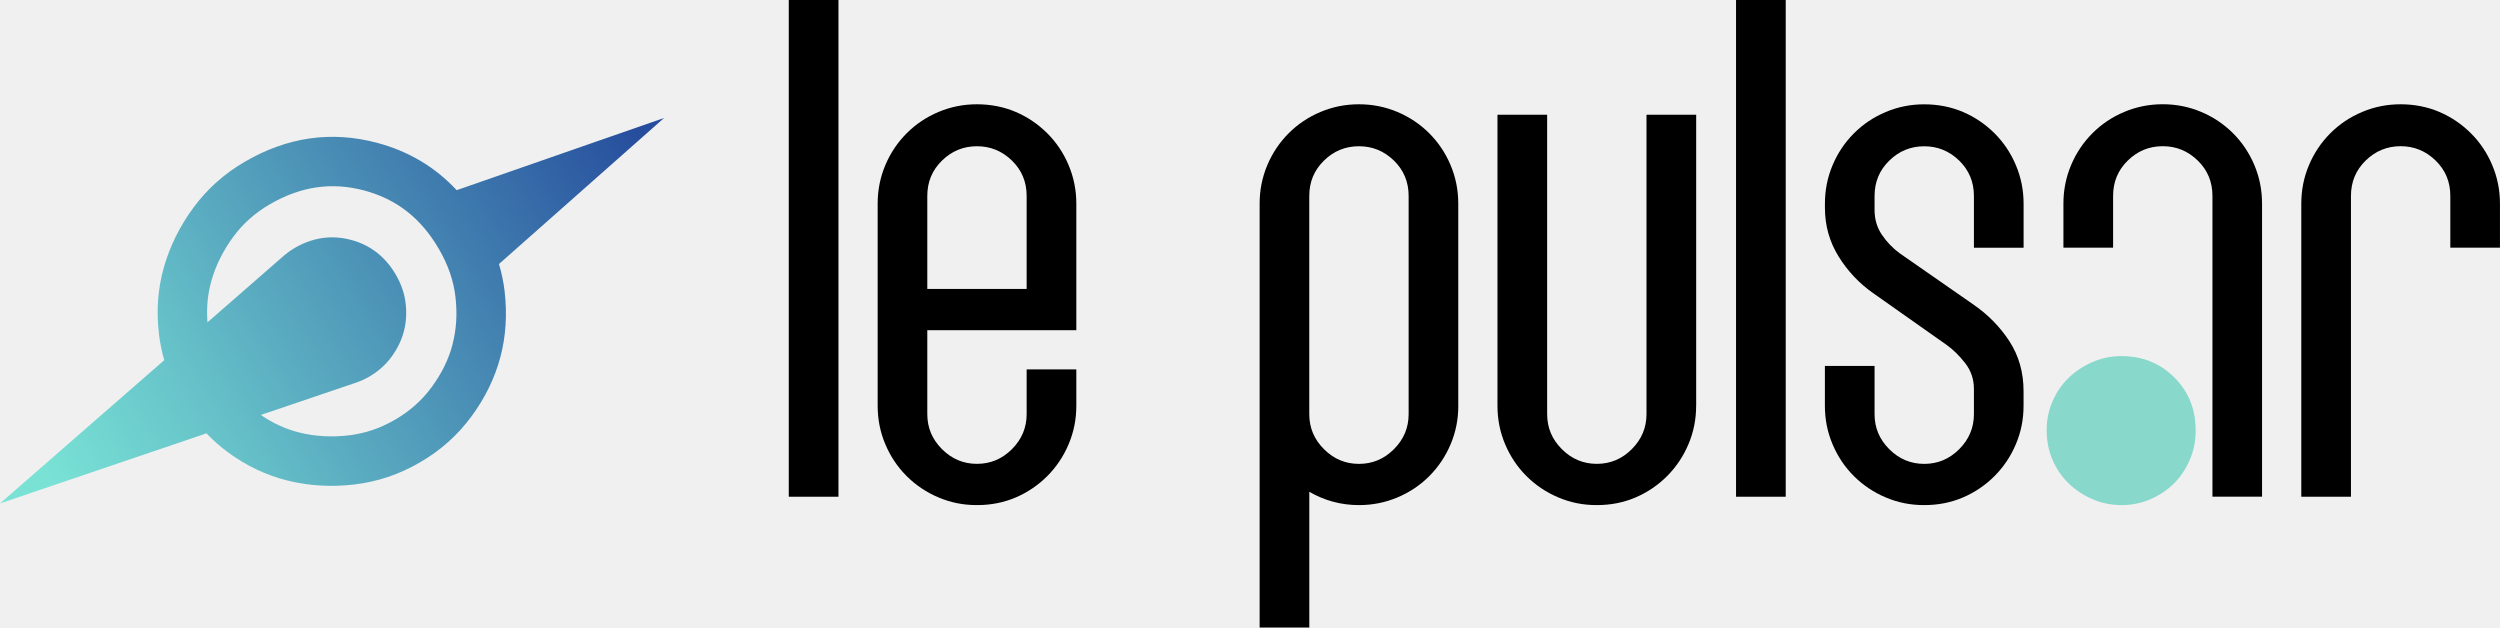
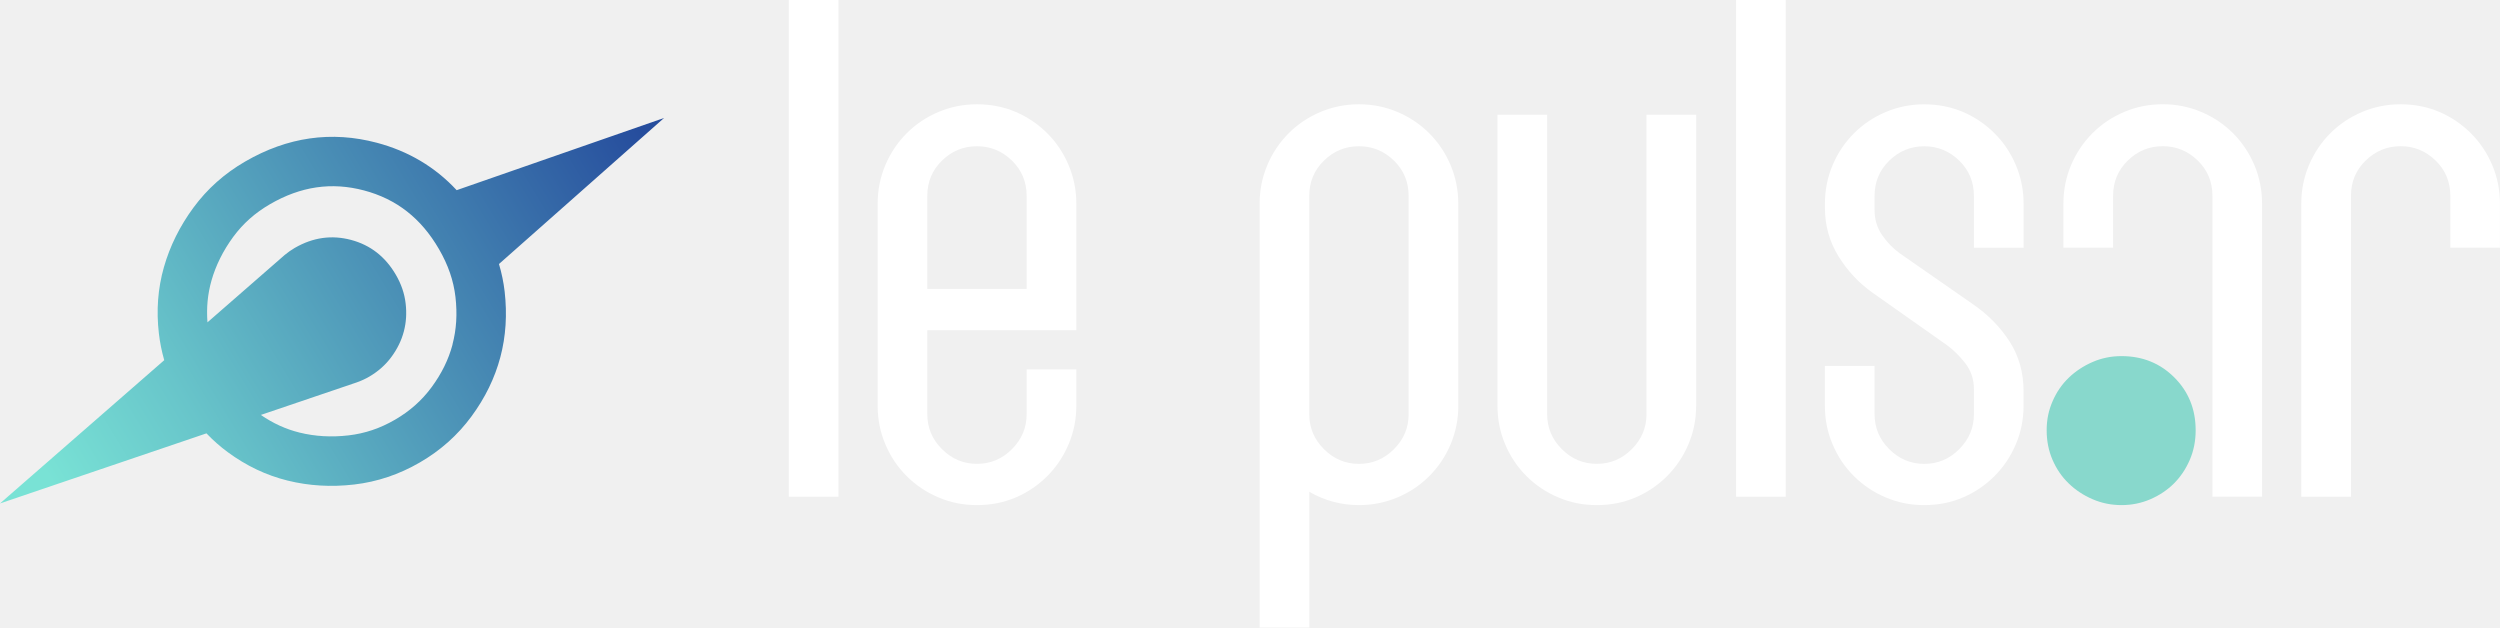
- <svg xmlns="http://www.w3.org/2000/svg" id="Calque_1" viewBox="0 0 644.67 161.83">
+ <svg xmlns="http://www.w3.org/2000/svg" viewBox="0 0 644.67 161.83">
  <defs>
    <style>.cls-1{fill:#88d8cc;}.cls-2{fill:url(#degrade);}</style>
    <linearGradient id="degrade" x1="8.59" y1="127.11" x2="164.62" y2="32.75" gradientUnits="userSpaceOnUse">
      <stop offset=".03" stop-color="#79e2d5" />
      <stop offset=".25" stop-color="#68c5ca" />
      <stop offset=".72" stop-color="#3f7bae" />
      <stop offset="1" stop-color="#264d9d" />
    </linearGradient>
  </defs>
  <path class="cls-2" d="m171.24,30.42l-53.48,18.62c-5.56-5.98-12.42-10.06-20.59-12.23-11.71-3.1-23.03-1.49-33.96,4.85-5.35,3.1-9.78,7.06-13.32,11.87-3.54,4.81-6.08,9.95-7.63,15.39-1.55,5.45-1.98,11.14-1.29,17.07.27,2.34.74,4.64,1.38,6.89L0,129.82l53.24-18.07c1.7,1.78,3.52,3.4,5.48,4.84,4.81,3.54,9.97,5.99,15.46,7.34,5.49,1.36,11.21,1.7,17.15,1.01,5.93-.69,11.57-2.58,16.92-5.68s9.78-7.06,13.32-11.87c3.54-4.81,6.02-9.9,7.45-15.28,1.43-5.37,1.79-11.03,1.11-16.96-.28-2.39-.77-4.74-1.46-7.07l42.56-37.65Zm-54.54,58.41c-1.03,3.87-2.79,7.46-5.39,11-2.52,3.42-5.61,6.17-9.45,8.4s-7.76,3.55-11.99,4.04c-4.39.51-8.63.27-12.62-.72-3.53-.87-6.8-2.36-9.99-4.55l24.37-8.27.22-.07c1.16-.4,2.3-.91,3.41-1.56.02-.01.04-.03.06-.04,2.25-1.32,4.13-3,5.63-5.04,1.51-2.05,2.57-4.23,3.18-6.53.61-2.29.77-4.71.47-7.25-.29-2.53-1.13-5-2.52-7.38-2.71-4.67-6.57-7.67-11.57-9-4.98-1.32-9.8-.64-14.45,2.04-.02.01-.04.02-.06.03-.93.54-1.78,1.16-2.59,1.82l-.87.76-19.04,16.61c-.29-3.76.05-7.28,1.02-10.73,1.12-3.95,3.02-7.76,5.63-11.32,2.52-3.42,5.61-6.17,9.45-8.4,7.95-4.62,15.9-5.78,24.28-3.56,8.39,2.23,14.71,7.18,19.32,15.13,2.37,4.09,3.76,8.12,4.25,12.34.5,4.38.25,8.38-.77,12.23Z" />
-   <path d="m203.4,128.09V0h12.81v128.09h-12.81Z" />
-   <path d="m277.55,104.64c0,3.49-.66,6.8-1.99,9.92-1.32,3.13-3.16,5.86-5.5,8.21-2.35,2.35-5.05,4.18-8.12,5.5-3.07,1.32-6.4,1.98-10.01,1.98s-6.8-.66-9.92-1.98c-3.13-1.32-5.86-3.16-8.21-5.5s-4.18-5.08-5.5-8.21c-1.33-3.13-1.98-6.43-1.98-9.92v-52.14c0-3.49.66-6.79,1.98-9.92,1.32-3.13,3.16-5.86,5.5-8.21,2.35-2.35,5.08-4.18,8.21-5.5,3.13-1.32,6.43-1.98,9.92-1.98s6.95.66,10.01,1.98c3.07,1.32,5.77,3.16,8.12,5.5s4.18,5.08,5.5,8.21c1.32,3.13,1.99,6.44,1.99,9.92v32.65h-38.43v21.65c0,3.49,1.26,6.5,3.79,9.02,2.53,2.53,5.53,3.79,9.02,3.79s6.5-1.26,9.02-3.79,3.79-5.53,3.79-9.02v-11.55h12.81v9.38Zm-12.81-54.12c0-3.61-1.26-6.64-3.79-9.11-2.53-2.46-5.53-3.7-9.02-3.7s-6.49,1.23-9.02,3.7c-2.53,2.47-3.79,5.5-3.79,9.11v23.99h25.62v-23.99Z" />
-   <path d="m376.05,104.64c0,3.49-.66,6.8-1.98,9.92-1.32,3.13-3.16,5.86-5.5,8.21s-5.08,4.18-8.21,5.5c-3.13,1.32-6.44,1.98-9.92,1.98-4.57,0-8.84-1.14-12.81-3.43v35h-12.81V52.5c0-3.49.66-6.79,1.98-9.92,1.32-3.13,3.16-5.86,5.5-8.21,2.34-2.35,5.08-4.18,8.21-5.5,3.13-1.32,6.43-1.98,9.92-1.98s6.79.66,9.92,1.98c3.13,1.32,5.86,3.16,8.21,5.5,2.34,2.35,4.18,5.08,5.5,8.21,1.32,3.13,1.98,6.44,1.98,9.92v52.14Zm-12.81-54.12c0-3.61-1.26-6.64-3.79-9.11-2.53-2.46-5.53-3.7-9.02-3.7s-6.5,1.23-9.02,3.7c-2.53,2.47-3.79,5.5-3.79,9.11v56.29c0,3.49,1.26,6.5,3.79,9.02s5.53,3.79,9.02,3.79,6.49-1.26,9.02-3.79c2.53-2.53,3.79-5.53,3.79-9.02v-56.29Z" />
-   <path d="m437.38,104.64c0,3.49-.66,6.8-1.99,9.92-1.32,3.13-3.16,5.86-5.5,8.21-2.35,2.35-5.05,4.18-8.12,5.5-3.07,1.32-6.4,1.98-10.01,1.98s-6.8-.66-9.92-1.98c-3.13-1.32-5.86-3.16-8.21-5.5s-4.18-5.08-5.5-8.21c-1.33-3.13-1.98-6.43-1.98-9.92V29.59h12.81v77.21c0,3.49,1.26,6.5,3.79,9.02,2.53,2.53,5.53,3.79,9.02,3.79s6.5-1.26,9.02-3.79,3.79-5.53,3.79-9.02V29.59h12.81v75.05Z" />
-   <path d="m447.67,128.09V0h12.81v128.09h-12.81Z" />
-   <path d="m521.81,104.64c0,3.49-.66,6.8-1.99,9.92-1.32,3.13-3.16,5.86-5.5,8.21-2.35,2.35-5.05,4.18-8.12,5.5-3.07,1.32-6.4,1.98-10.01,1.98s-6.8-.66-9.92-1.98c-3.13-1.32-5.86-3.16-8.21-5.5s-4.18-5.08-5.5-8.21c-1.33-3.13-1.98-6.43-1.98-9.92v-10.28h12.81v12.45c0,3.49,1.26,6.5,3.79,9.02,2.53,2.53,5.53,3.79,9.02,3.79s6.5-1.26,9.02-3.79,3.79-5.53,3.79-9.02v-6.49c0-2.53-.75-4.75-2.25-6.68-1.5-1.92-3.1-3.49-4.78-4.69l-18.94-13.35c-3.61-2.53-6.58-5.68-8.93-9.47-2.35-3.79-3.52-7.97-3.52-12.54v-1.08c0-3.49.66-6.79,1.98-9.92,1.32-3.13,3.16-5.86,5.5-8.21,2.35-2.35,5.08-4.18,8.21-5.5,3.13-1.32,6.43-1.98,9.92-1.98s6.95.66,10.01,1.98c3.07,1.32,5.77,3.16,8.12,5.5s4.18,5.08,5.5,8.21c1.32,3.13,1.99,6.44,1.99,9.92v11.37h-12.81v-13.35c0-3.61-1.26-6.64-3.79-9.11-2.53-2.46-5.53-3.7-9.02-3.7s-6.49,1.23-9.02,3.7c-2.53,2.47-3.79,5.5-3.79,9.11v3.61c0,2.41.63,4.54,1.89,6.4,1.26,1.87,2.8,3.46,4.6,4.78l18.94,13.17c3.85,2.65,6.97,5.84,9.38,9.56,2.4,3.73,3.61,8,3.61,12.81v3.79Z" />
-   <path d="m570.52,128.09V50.51c0-3.61-1.26-6.64-3.79-9.11-2.53-2.46-5.53-3.7-9.02-3.7s-6.5,1.23-9.02,3.7c-2.53,2.47-3.79,5.5-3.79,9.11v13.35h-12.81v-11.37c0-3.49.66-6.79,1.98-9.92,1.32-3.13,3.16-5.86,5.5-8.21,2.34-2.35,5.08-4.18,8.21-5.5,3.13-1.32,6.43-1.98,9.92-1.98s6.79.66,9.92,1.98c3.13,1.32,5.86,3.16,8.21,5.5,2.34,2.35,4.18,5.08,5.5,8.21,1.32,3.13,1.98,6.44,1.98,9.92v75.59h-12.81Z" />
+   <path fill="#fff" d="m203.4,128.09V0h12.81v128.09h-12.81Z" />
+   <path fill="#fff" d="m277.55,104.64c0,3.49-.66,6.8-1.99,9.92-1.32,3.13-3.16,5.86-5.5,8.21-2.35,2.35-5.05,4.18-8.12,5.5-3.07,1.32-6.4,1.98-10.01,1.98s-6.8-.66-9.92-1.98c-3.13-1.32-5.86-3.16-8.21-5.5s-4.18-5.08-5.5-8.21c-1.33-3.13-1.98-6.43-1.98-9.92v-52.14c0-3.49.66-6.79,1.98-9.92,1.32-3.13,3.16-5.86,5.5-8.21,2.35-2.35,5.08-4.18,8.21-5.5,3.13-1.32,6.43-1.98,9.92-1.98s6.95.66,10.01,1.98c3.07,1.32,5.77,3.16,8.12,5.5s4.18,5.08,5.5,8.21c1.32,3.13,1.99,6.44,1.99,9.92v32.65h-38.43v21.65c0,3.49,1.26,6.5,3.79,9.02,2.53,2.53,5.53,3.79,9.02,3.79s6.5-1.26,9.02-3.79,3.79-5.53,3.79-9.02v-11.55h12.81v9.38Zm-12.81-54.12c0-3.61-1.26-6.64-3.79-9.11-2.53-2.46-5.53-3.7-9.02-3.7s-6.49,1.23-9.02,3.7c-2.53,2.47-3.79,5.5-3.79,9.11v23.99h25.62v-23.99Z" />
+   <path fill="#fff" d="m376.05,104.64c0,3.49-.66,6.8-1.98,9.92-1.32,3.13-3.16,5.86-5.5,8.21s-5.08,4.18-8.21,5.5c-3.13,1.32-6.44,1.98-9.92,1.98-4.57,0-8.84-1.14-12.81-3.43v35h-12.81V52.5c0-3.49.66-6.79,1.98-9.92,1.32-3.13,3.16-5.86,5.5-8.21,2.34-2.35,5.08-4.18,8.21-5.5,3.13-1.32,6.43-1.98,9.92-1.98s6.79.66,9.92,1.98c3.13,1.32,5.86,3.16,8.21,5.5,2.34,2.35,4.18,5.08,5.5,8.21,1.32,3.13,1.98,6.44,1.98,9.92v52.14Zm-12.81-54.12c0-3.61-1.26-6.64-3.79-9.11-2.53-2.46-5.53-3.7-9.02-3.7s-6.5,1.23-9.02,3.7c-2.53,2.47-3.79,5.5-3.79,9.11v56.29c0,3.49,1.26,6.5,3.79,9.02s5.53,3.79,9.02,3.79,6.49-1.26,9.02-3.79c2.53-2.53,3.79-5.53,3.79-9.02v-56.29Z" />
+   <path fill="#fff" d="m437.38,104.64c0,3.49-.66,6.8-1.99,9.92-1.32,3.13-3.16,5.86-5.5,8.21-2.35,2.35-5.05,4.18-8.12,5.5-3.07,1.32-6.4,1.98-10.01,1.98s-6.8-.66-9.92-1.98c-3.13-1.32-5.86-3.16-8.21-5.5s-4.18-5.08-5.5-8.21c-1.33-3.13-1.98-6.43-1.98-9.92V29.59h12.81v77.21c0,3.49,1.26,6.5,3.79,9.02,2.53,2.53,5.53,3.79,9.02,3.79s6.5-1.26,9.02-3.79,3.79-5.53,3.79-9.02V29.59h12.81v75.05Z" />
+   <path fill="#fff" d="m447.67,128.09V0h12.81v128.09h-12.81Z" />
+   <path fill="#fff" d="m521.81,104.64c0,3.49-.66,6.8-1.99,9.92-1.32,3.13-3.16,5.86-5.5,8.21-2.35,2.35-5.05,4.18-8.12,5.5-3.07,1.32-6.4,1.98-10.01,1.98s-6.8-.66-9.92-1.98c-3.13-1.32-5.86-3.16-8.21-5.5s-4.18-5.08-5.5-8.21c-1.33-3.13-1.98-6.43-1.98-9.92v-10.28h12.81v12.45c0,3.49,1.26,6.5,3.79,9.02,2.53,2.53,5.53,3.79,9.02,3.79s6.5-1.26,9.02-3.79,3.79-5.53,3.79-9.02v-6.49c0-2.53-.75-4.75-2.25-6.68-1.5-1.92-3.1-3.49-4.78-4.69l-18.94-13.35c-3.61-2.53-6.58-5.68-8.93-9.47-2.35-3.79-3.52-7.97-3.52-12.54v-1.08c0-3.49.66-6.79,1.98-9.92,1.32-3.13,3.16-5.86,5.5-8.21,2.35-2.35,5.08-4.18,8.21-5.5,3.13-1.32,6.43-1.98,9.92-1.98s6.95.66,10.01,1.98c3.07,1.32,5.77,3.16,8.12,5.5s4.18,5.08,5.5,8.21c1.32,3.13,1.99,6.44,1.99,9.92v11.37h-12.81v-13.35c0-3.61-1.26-6.64-3.79-9.11-2.53-2.46-5.53-3.7-9.02-3.7s-6.49,1.23-9.02,3.7c-2.53,2.47-3.79,5.5-3.79,9.11v3.61c0,2.41.63,4.54,1.89,6.4,1.26,1.87,2.8,3.46,4.6,4.78l18.94,13.17c3.85,2.65,6.97,5.84,9.38,9.56,2.4,3.73,3.61,8,3.61,12.81v3.79Z" />
+   <path fill="#fff" d="m570.52,128.09V50.51c0-3.61-1.26-6.64-3.79-9.11-2.53-2.46-5.53-3.7-9.02-3.7s-6.5,1.23-9.02,3.7c-2.53,2.47-3.79,5.5-3.79,9.11v13.35h-12.81v-11.37c0-3.49.66-6.79,1.98-9.92,1.32-3.13,3.16-5.86,5.5-8.21,2.34-2.35,5.08-4.18,8.21-5.5,3.13-1.32,6.43-1.98,9.92-1.98s6.79.66,9.92,1.98c3.13,1.32,5.86,3.16,8.21,5.5,2.34,2.35,4.18,5.08,5.5,8.21,1.32,3.13,1.98,6.44,1.98,9.92v75.59h-12.81Z" />
  <path class="cls-1" d="m566.19,110.95c0,2.77-.51,5.32-1.53,7.67-1.02,2.35-2.38,4.36-4.06,6.04s-3.7,3.04-6.04,4.06c-2.35,1.02-4.84,1.53-7.49,1.53s-5.14-.51-7.49-1.53c-2.35-1.02-4.39-2.37-6.13-4.06-1.75-1.68-3.13-3.7-4.15-6.04-1.02-2.34-1.53-4.9-1.53-7.67s.51-5.14,1.53-7.49c1.02-2.35,2.4-4.36,4.15-6.04,1.74-1.68,3.79-3.04,6.13-4.06,2.34-1.02,4.84-1.53,7.49-1.53,5.41,0,9.95,1.83,13.62,5.5,3.67,3.67,5.5,8.21,5.5,13.62Z" />
-   <path d="m631.86,63.86v-13.35c0-3.61-1.26-6.64-3.79-9.11-2.53-2.46-5.53-3.7-9.02-3.7s-6.49,1.23-9.02,3.7c-2.53,2.47-3.79,5.5-3.79,9.11v77.58h-12.81V52.5c0-3.49.66-6.79,1.98-9.92,1.32-3.13,3.16-5.86,5.5-8.21,2.35-2.35,5.08-4.18,8.21-5.5,3.13-1.32,6.43-1.98,9.92-1.98s6.95.66,10.01,1.98c3.07,1.32,5.77,3.16,8.12,5.5s4.18,5.08,5.5,8.21c1.32,3.13,1.99,6.44,1.99,9.92v11.37h-12.81Z" />
+   <path fill="#fff" d="m631.86,63.86v-13.35c0-3.61-1.26-6.64-3.79-9.11-2.53-2.46-5.53-3.7-9.02-3.7s-6.49,1.23-9.02,3.7c-2.53,2.47-3.79,5.5-3.79,9.11v77.58h-12.81V52.5c0-3.49.66-6.79,1.98-9.92,1.32-3.13,3.16-5.86,5.5-8.21,2.35-2.35,5.08-4.18,8.21-5.5,3.13-1.32,6.43-1.98,9.92-1.98s6.95.66,10.01,1.98c3.07,1.32,5.77,3.16,8.12,5.5s4.18,5.08,5.5,8.21c1.32,3.13,1.99,6.44,1.99,9.92v11.37h-12.81Z" />
</svg>
